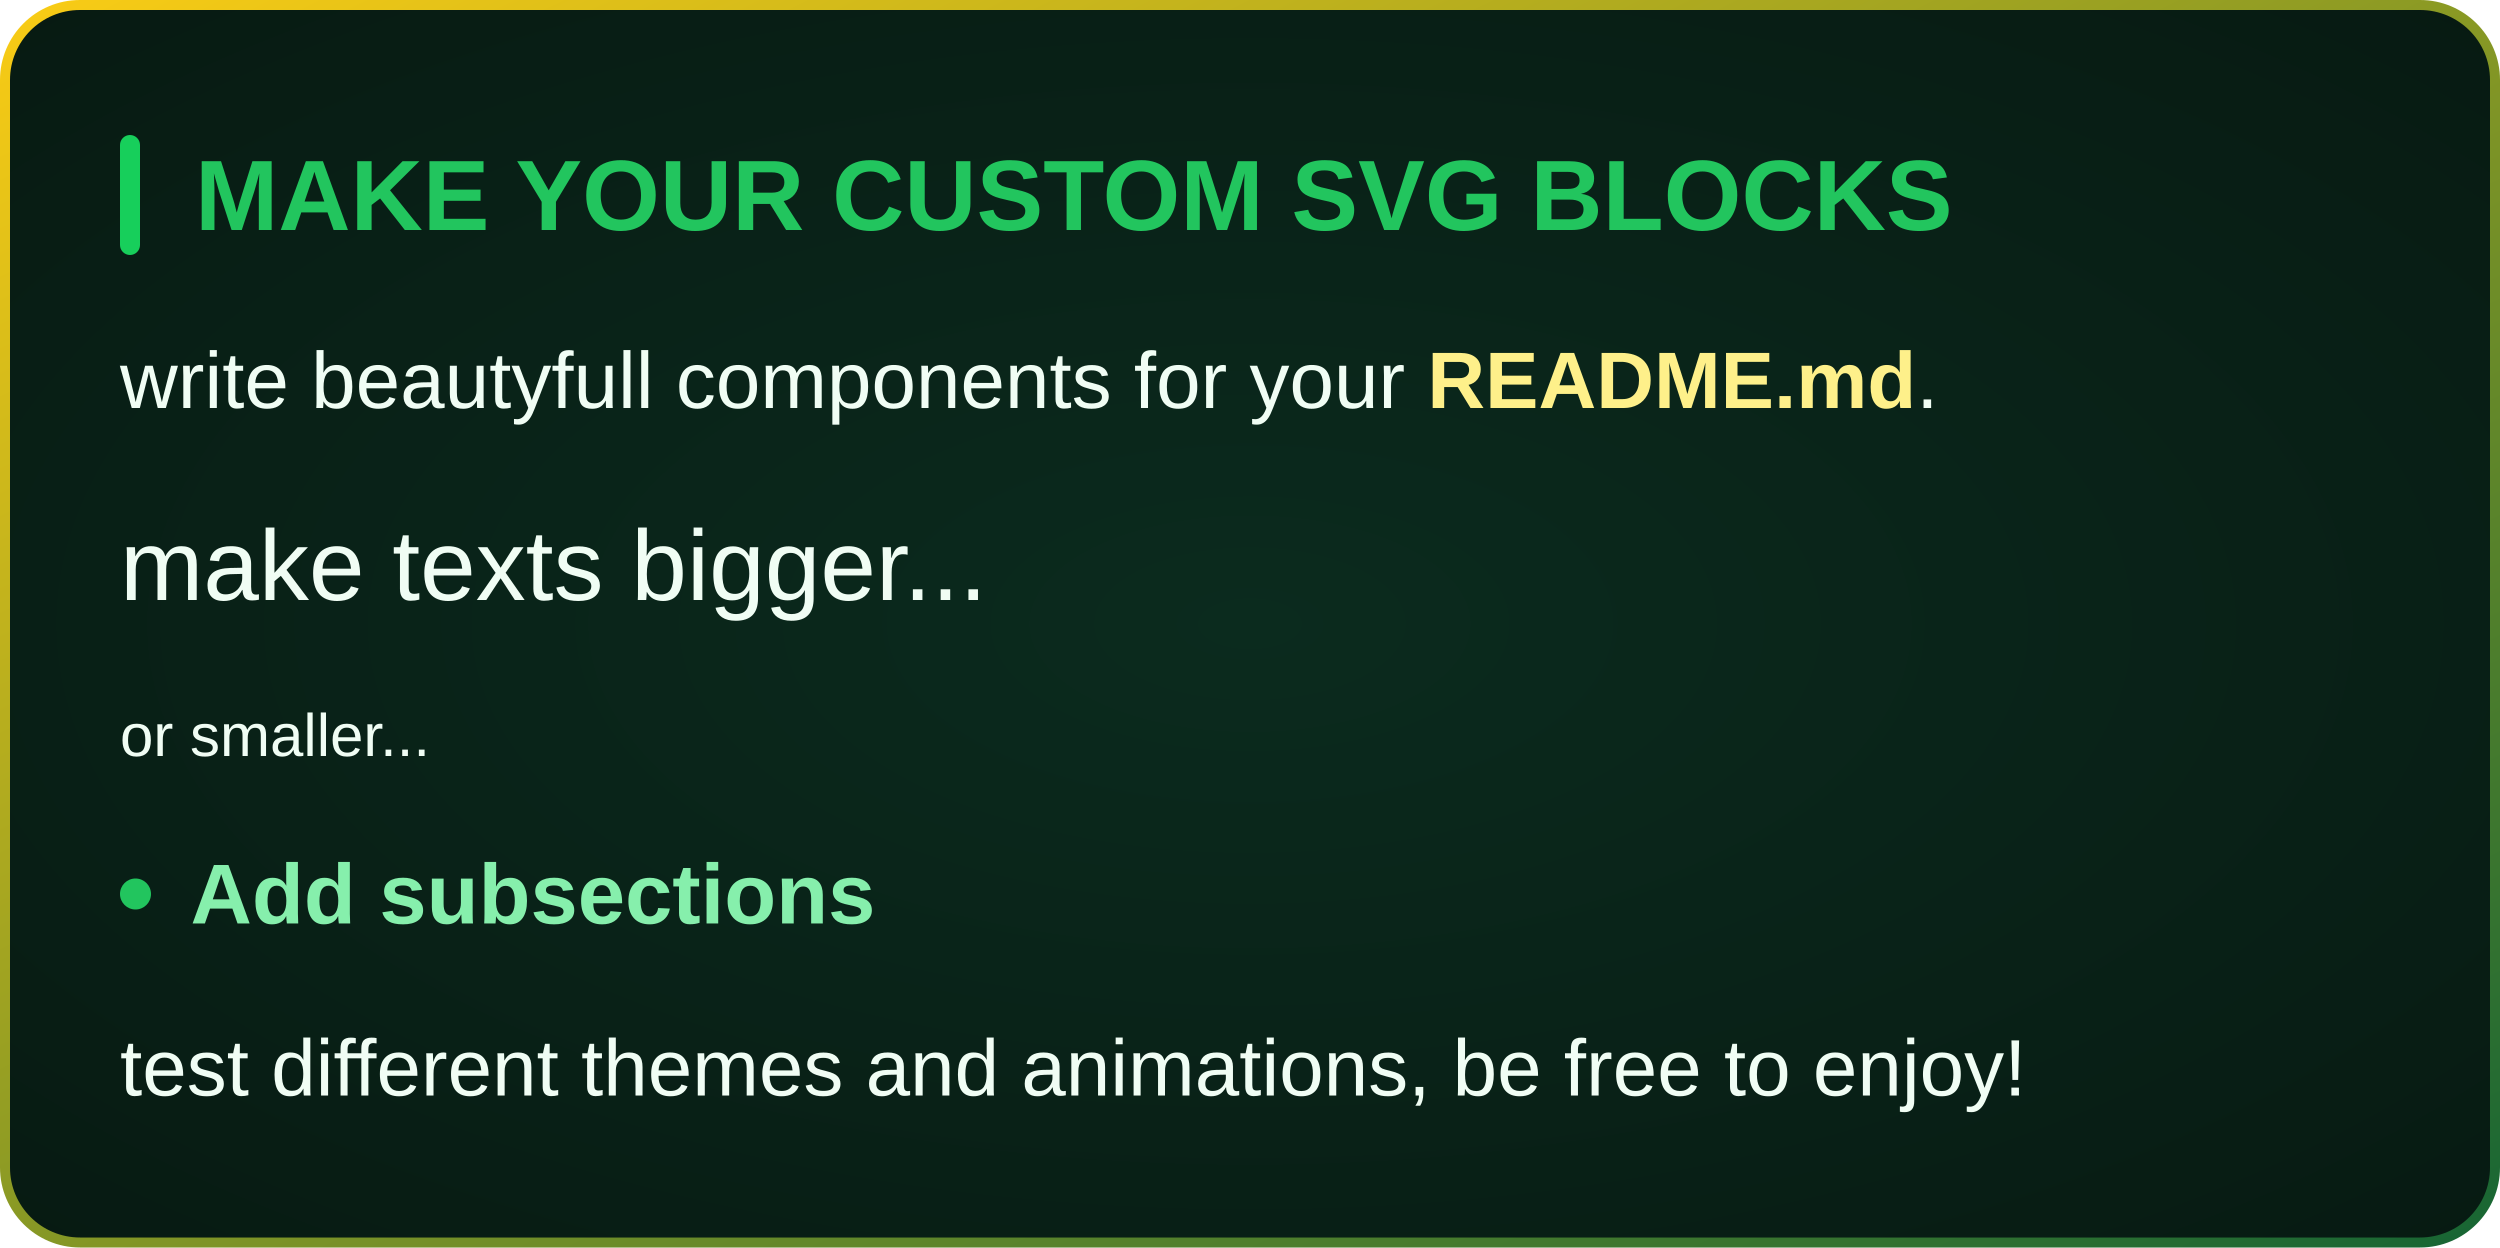
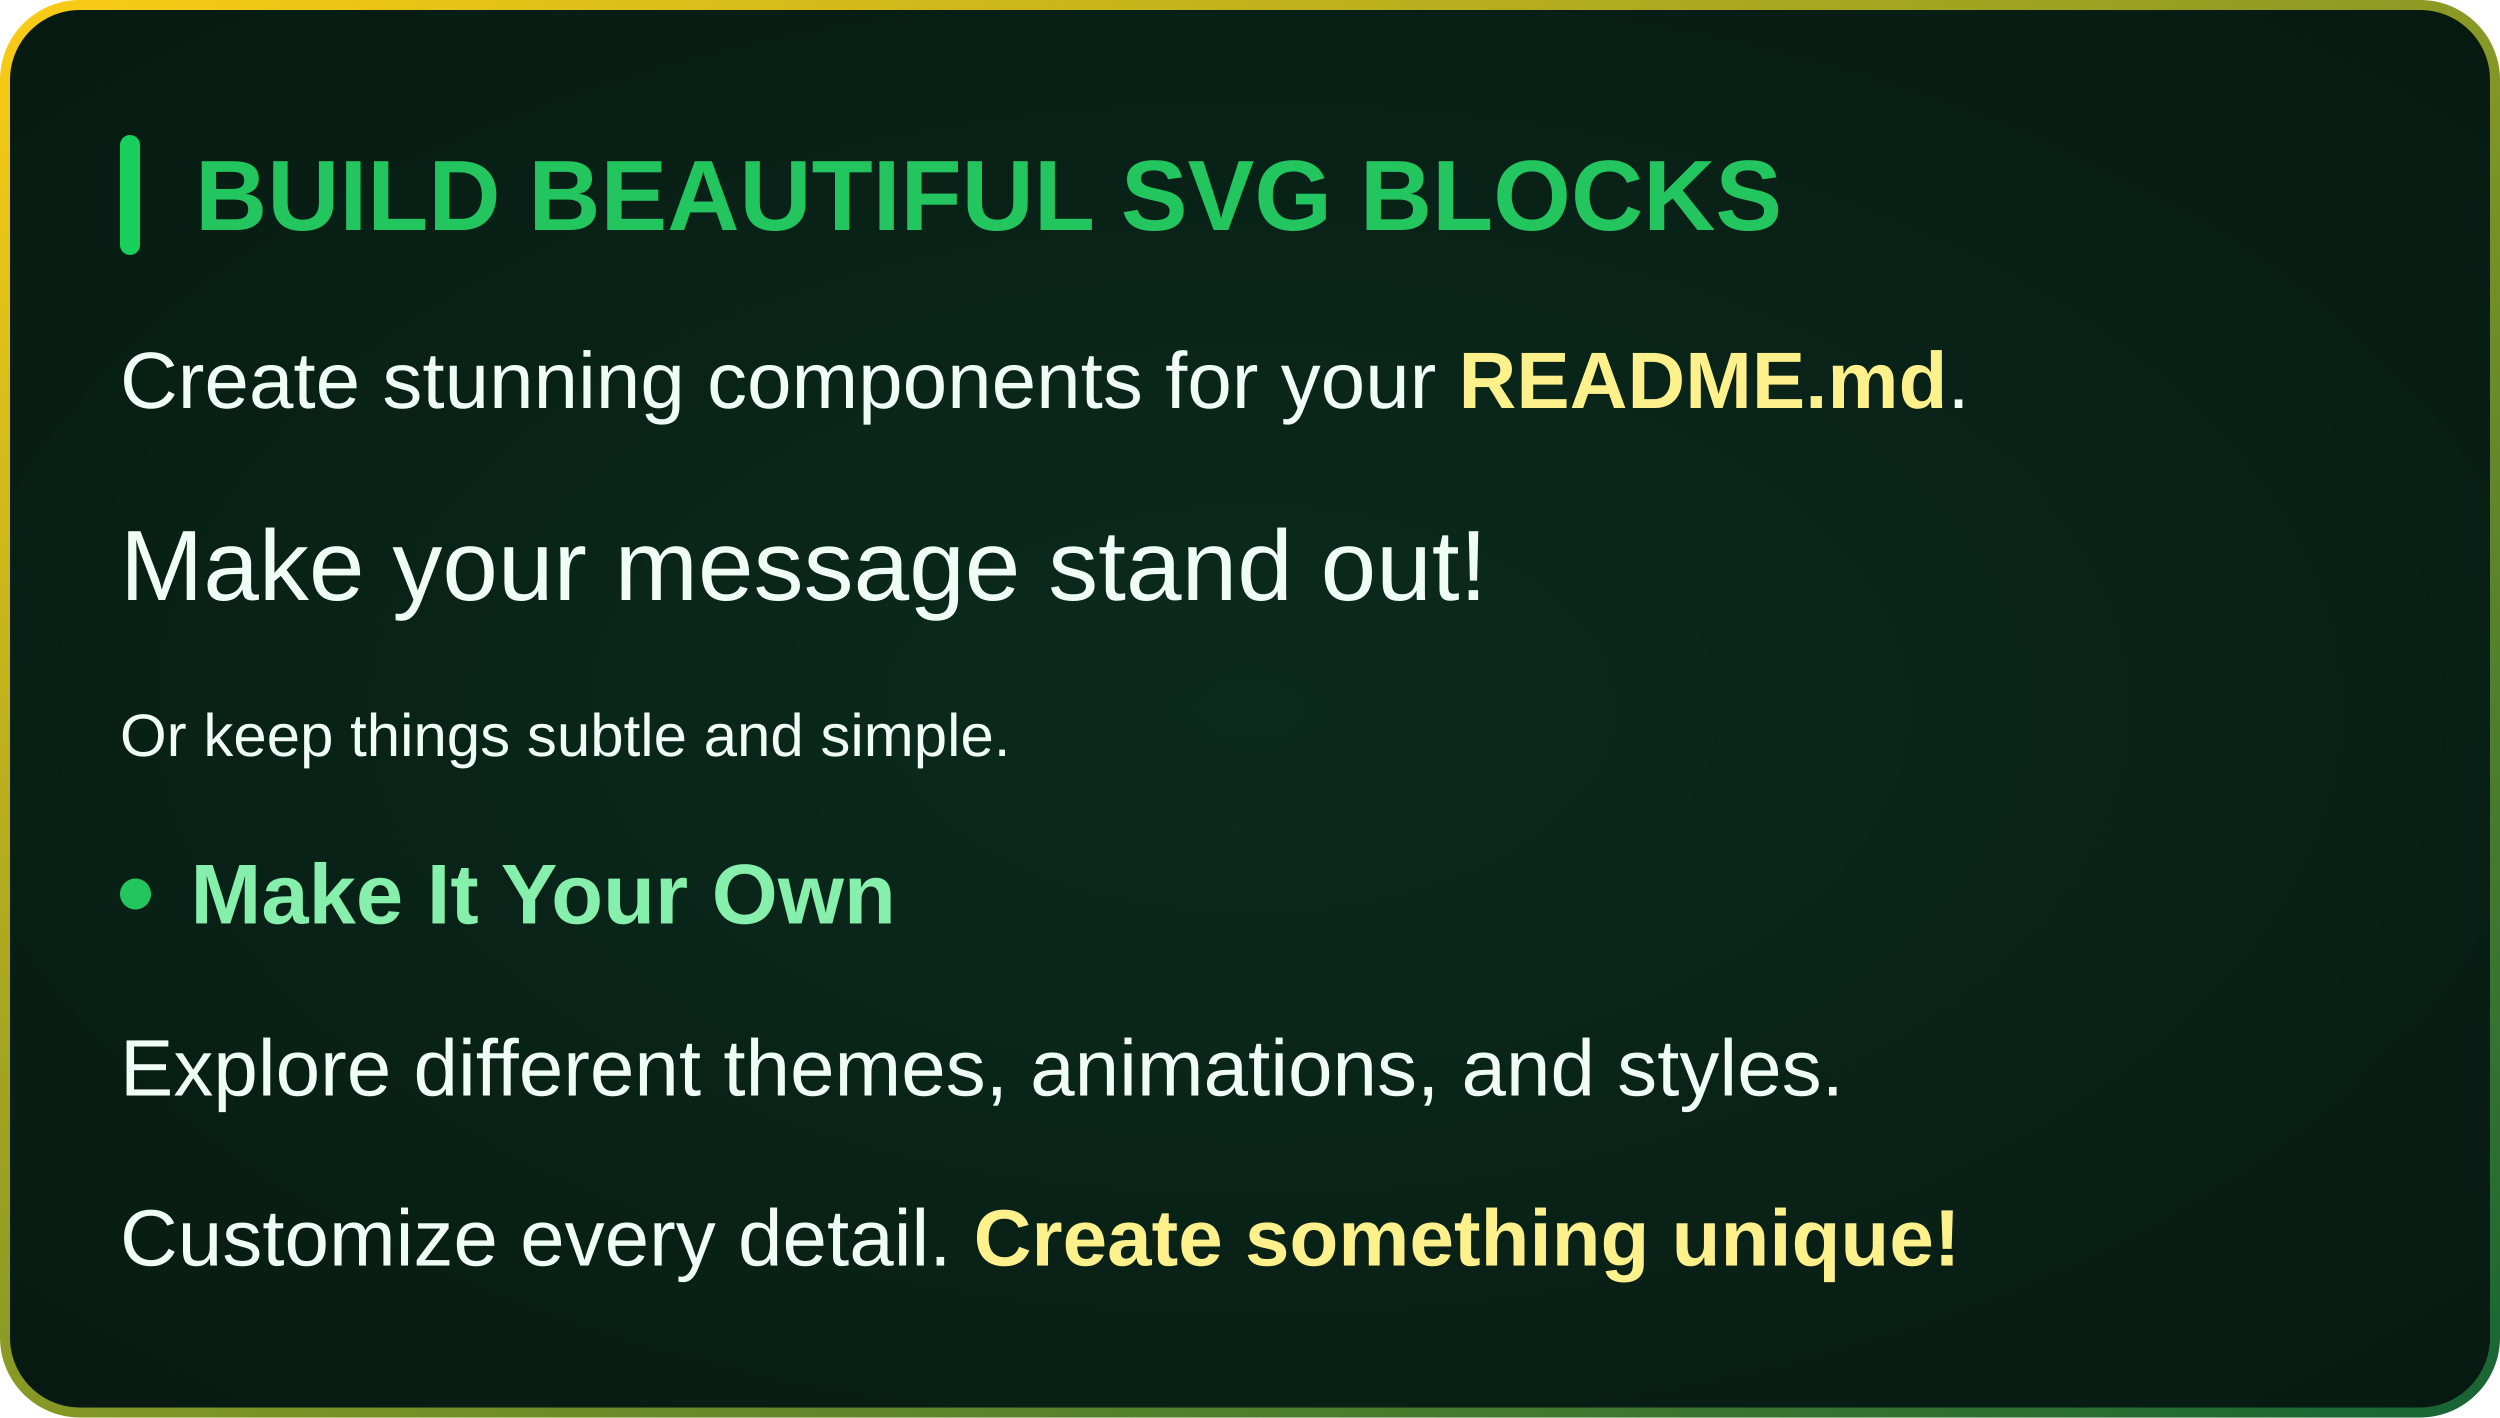
- <svg xmlns="http://www.w3.org/2000/svg" width="500" height="249.5" viewBox="0 0 500 249.5">
+ <svg xmlns="http://www.w3.org/2000/svg" width="500" height="283.5" viewBox="0 0 500 283.5">
  <style>
@keyframes entry {
  from { opacity: 0; transform: translateY(-24px); }
  to { opacity: 1; transform: none; }
}
.entry {
  animation: entry 0.8s ease-out both;
  transform-box: fill-box;
  transform-origin: center;
}
@media (prefers-reduced-motion: reduce) {
  .entry { animation: none; }
}
</style>
  <g class="entry">
    <defs>
      <radialGradient id="background" cx="0.5" cy="0.5" r="0.7">
        <stop offset="0" stop-color="#0B2B1E" />
        <stop offset="1" stop-color="#071A12" />
      </radialGradient>
      <linearGradient id="border" x1="0" y1="0" x2="1" y2="1">
        <stop offset="0" stop-color="#FACC15" />
        <stop offset="1" stop-color="#166534" />
      </linearGradient>
    </defs>
-     <rect x="1" y="1" width="498" height="247.5" rx="15" fill="url(#background)" stroke="none" stroke-width="2" />
-     <rect x="1" y="1" width="498" height="247.5" rx="15" fill="none" stroke="url(#border)" stroke-width="2" />
+     <rect x="1" y="1" width="498" height="281.5" rx="15" fill="url(#background)" stroke="none" stroke-width="2" />
+     <rect x="1" y="1" width="498" height="281.5" rx="15" fill="none" stroke="url(#border)" stroke-width="2" />
    <g font-family="Arial, Helvetica, sans-serif">
      <rect x="24.0" y="27.0" width="4" height="24.0" rx="2" fill="#17CF5B" />
-       <text x="39.0" y="46.0" font-size="20" fill="#22C55E" font-weight="700">MAKE YOUR CUSTOM SVG BLOCKS</text>
-       <text x="24.0" y="81.6" font-size="16" fill="#F0FDF4">write beautyfull components for your <tspan fill="#FEF08A" font-weight="700">README.md</tspan>.</text>
-       <text x="24.0" y="120.0" font-size="20" fill="#F0FDF4">make texts bigger...</text>
-       <text x="24.0" y="151.2" font-size="12" fill="#F0FDF4">or smaller...</text>
+       <text x="39.0" y="46.0" font-size="20" fill="#22C55E" font-weight="700">BUILD BEAUTIFUL SVG BLOCKS</text>
+       <text x="24.0" y="81.6" font-size="16" fill="#F0FDF4">Create stunning components for your <tspan fill="#FEF08A" font-weight="700">README.md</tspan>.</text>
+       <text x="24.0" y="120.0" font-size="20" fill="#F0FDF4">Make your message stand out!</text>
+       <text x="24.0" y="151.2" font-size="12" fill="#F0FDF4">Or keep things subtle and simple.</text>
      <circle cx="27.1" cy="178.8" r="3.1" fill="#22C55E" />
-       <text x="38.1" y="184.7" font-size="17" fill="#86EFAC" font-weight="700">Add subsections</text>
-       <text x="24.0" y="219.1" font-size="16" fill="#F0FDF4">test different themes and animations, be free to enjoy!</text>
+       <text x="38.1" y="184.7" font-size="17" fill="#86EFAC" font-weight="700">Make It Your Own</text>
+       <text x="24.0" y="219.1" font-size="16" fill="#F0FDF4">Explore different themes, animations, and styles.</text>
+       <text x="24.0" y="253.1" font-size="16" fill="#F0FDF4">Customize every detail. <tspan fill="#FEF08A" font-weight="700">Create something unique!</tspan>
+       </text>
    </g>
  </g>
</svg>
